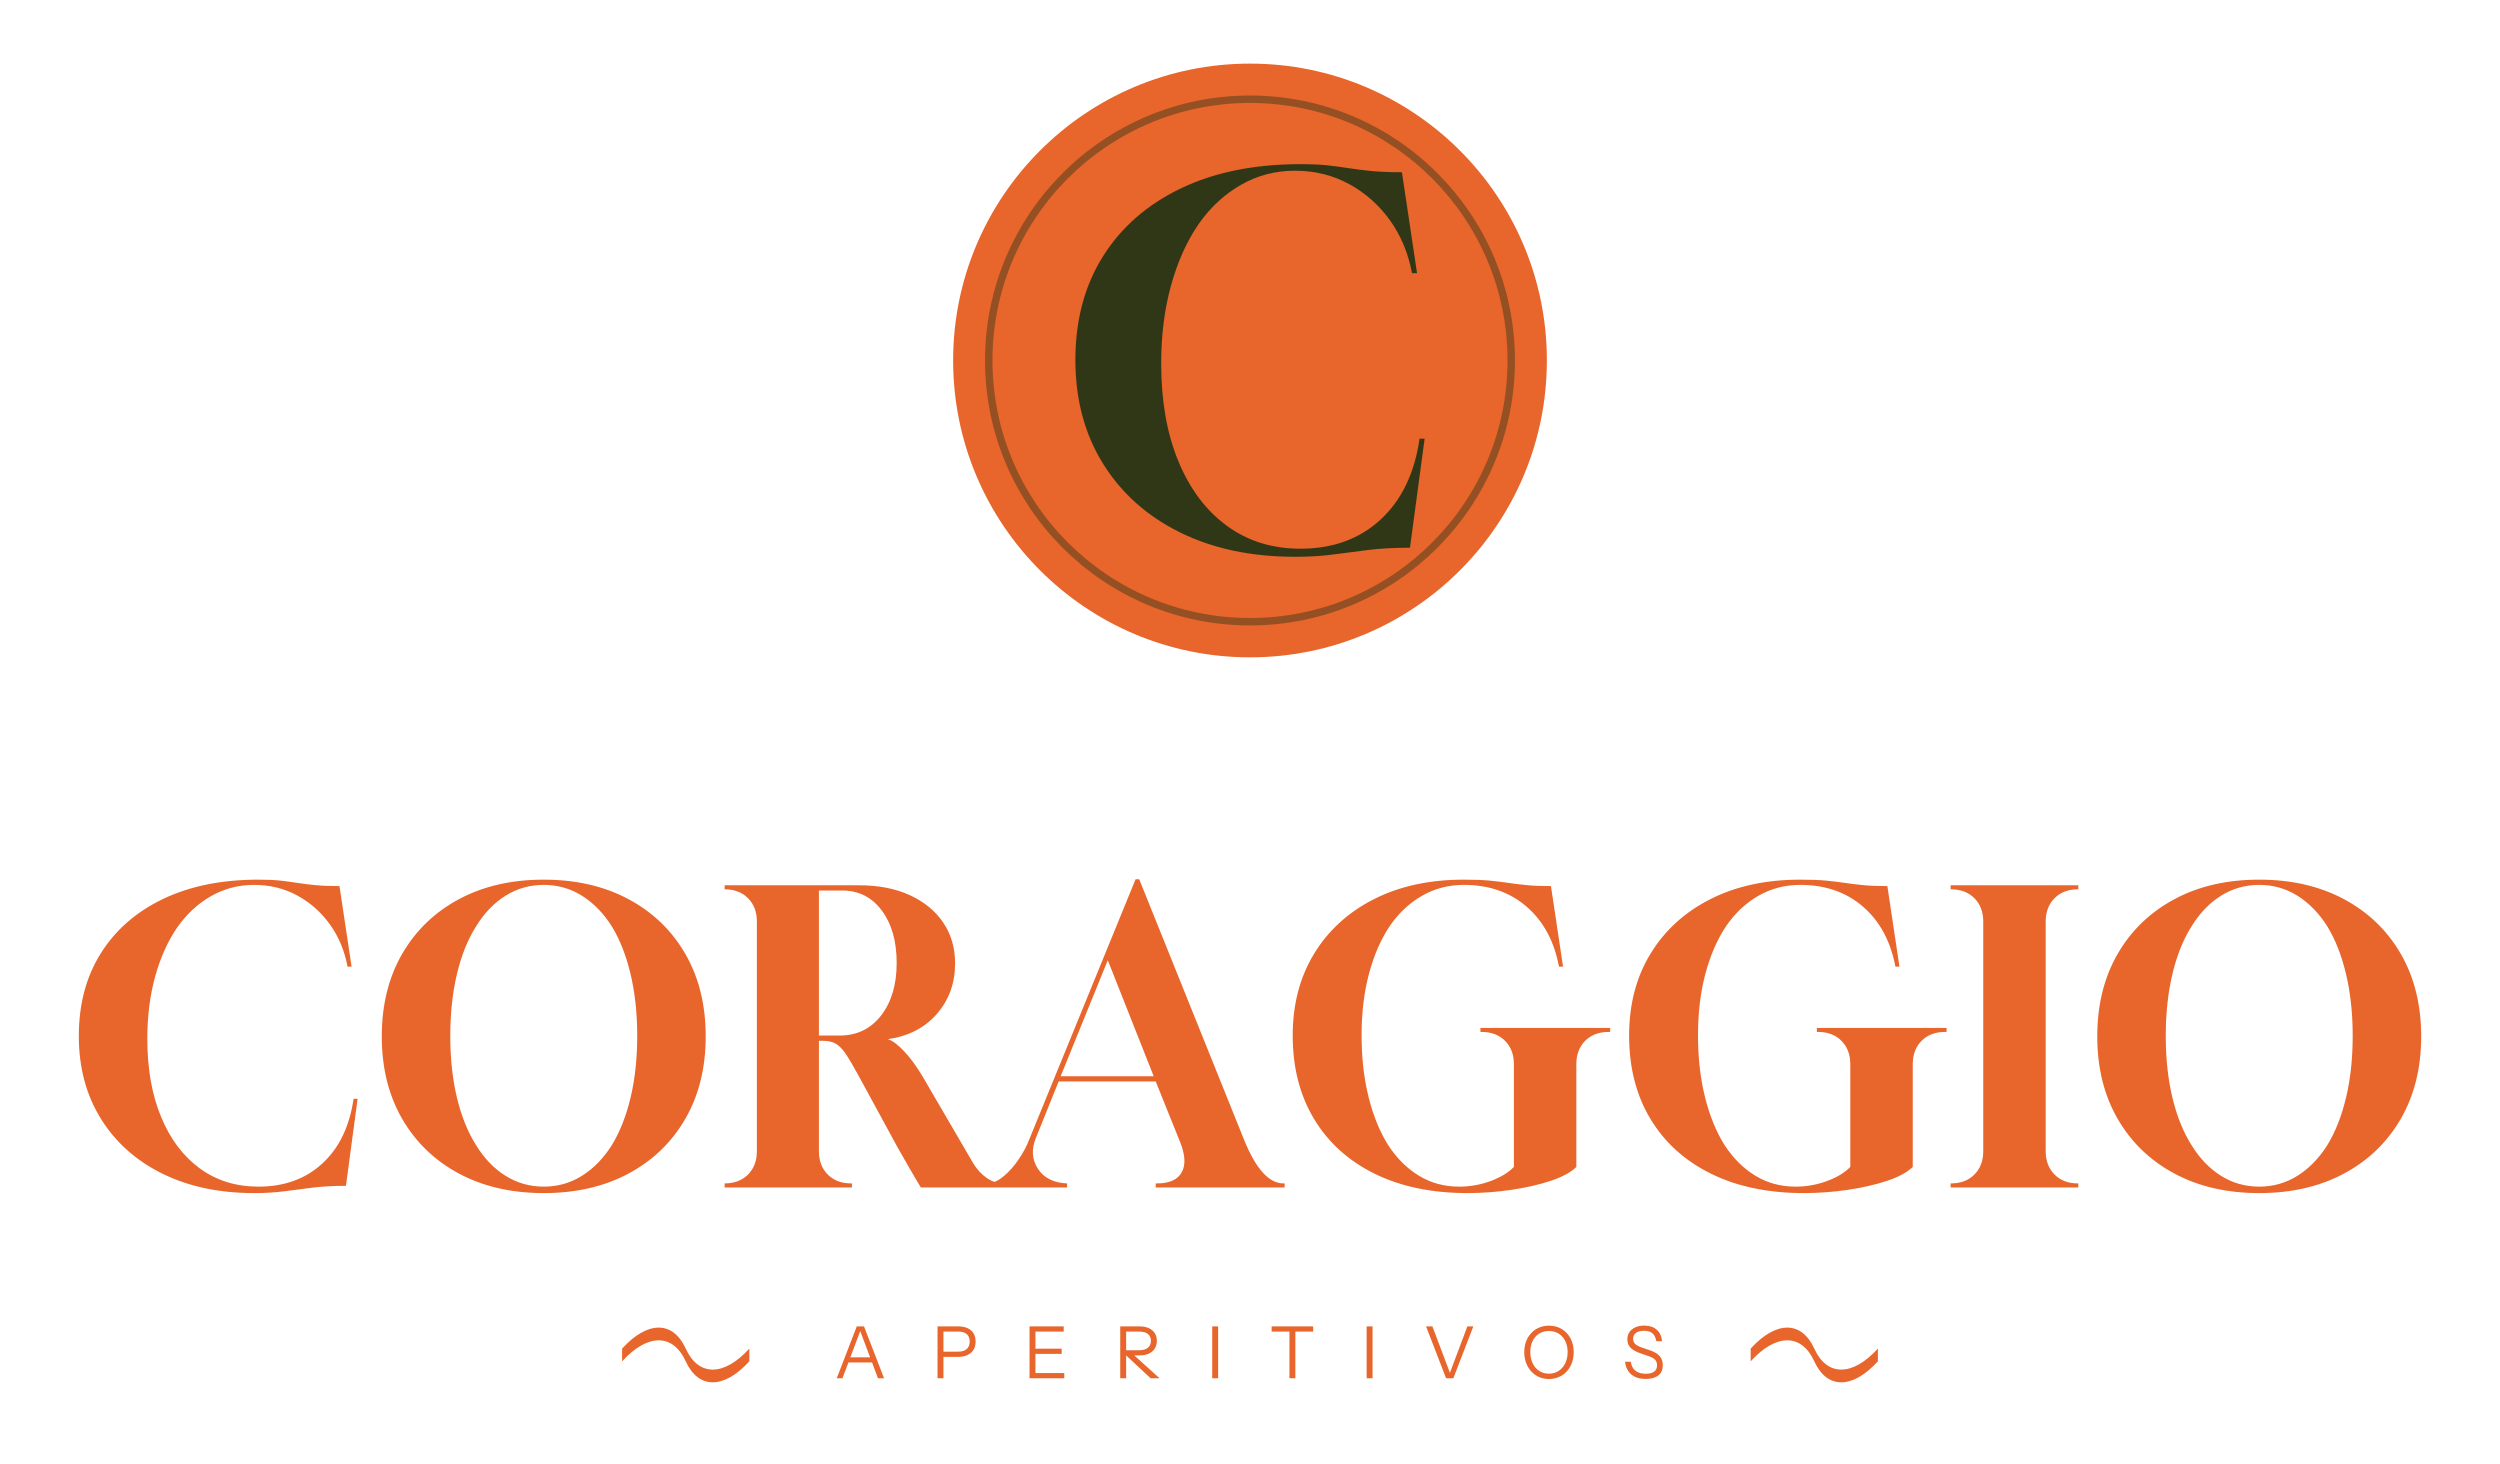
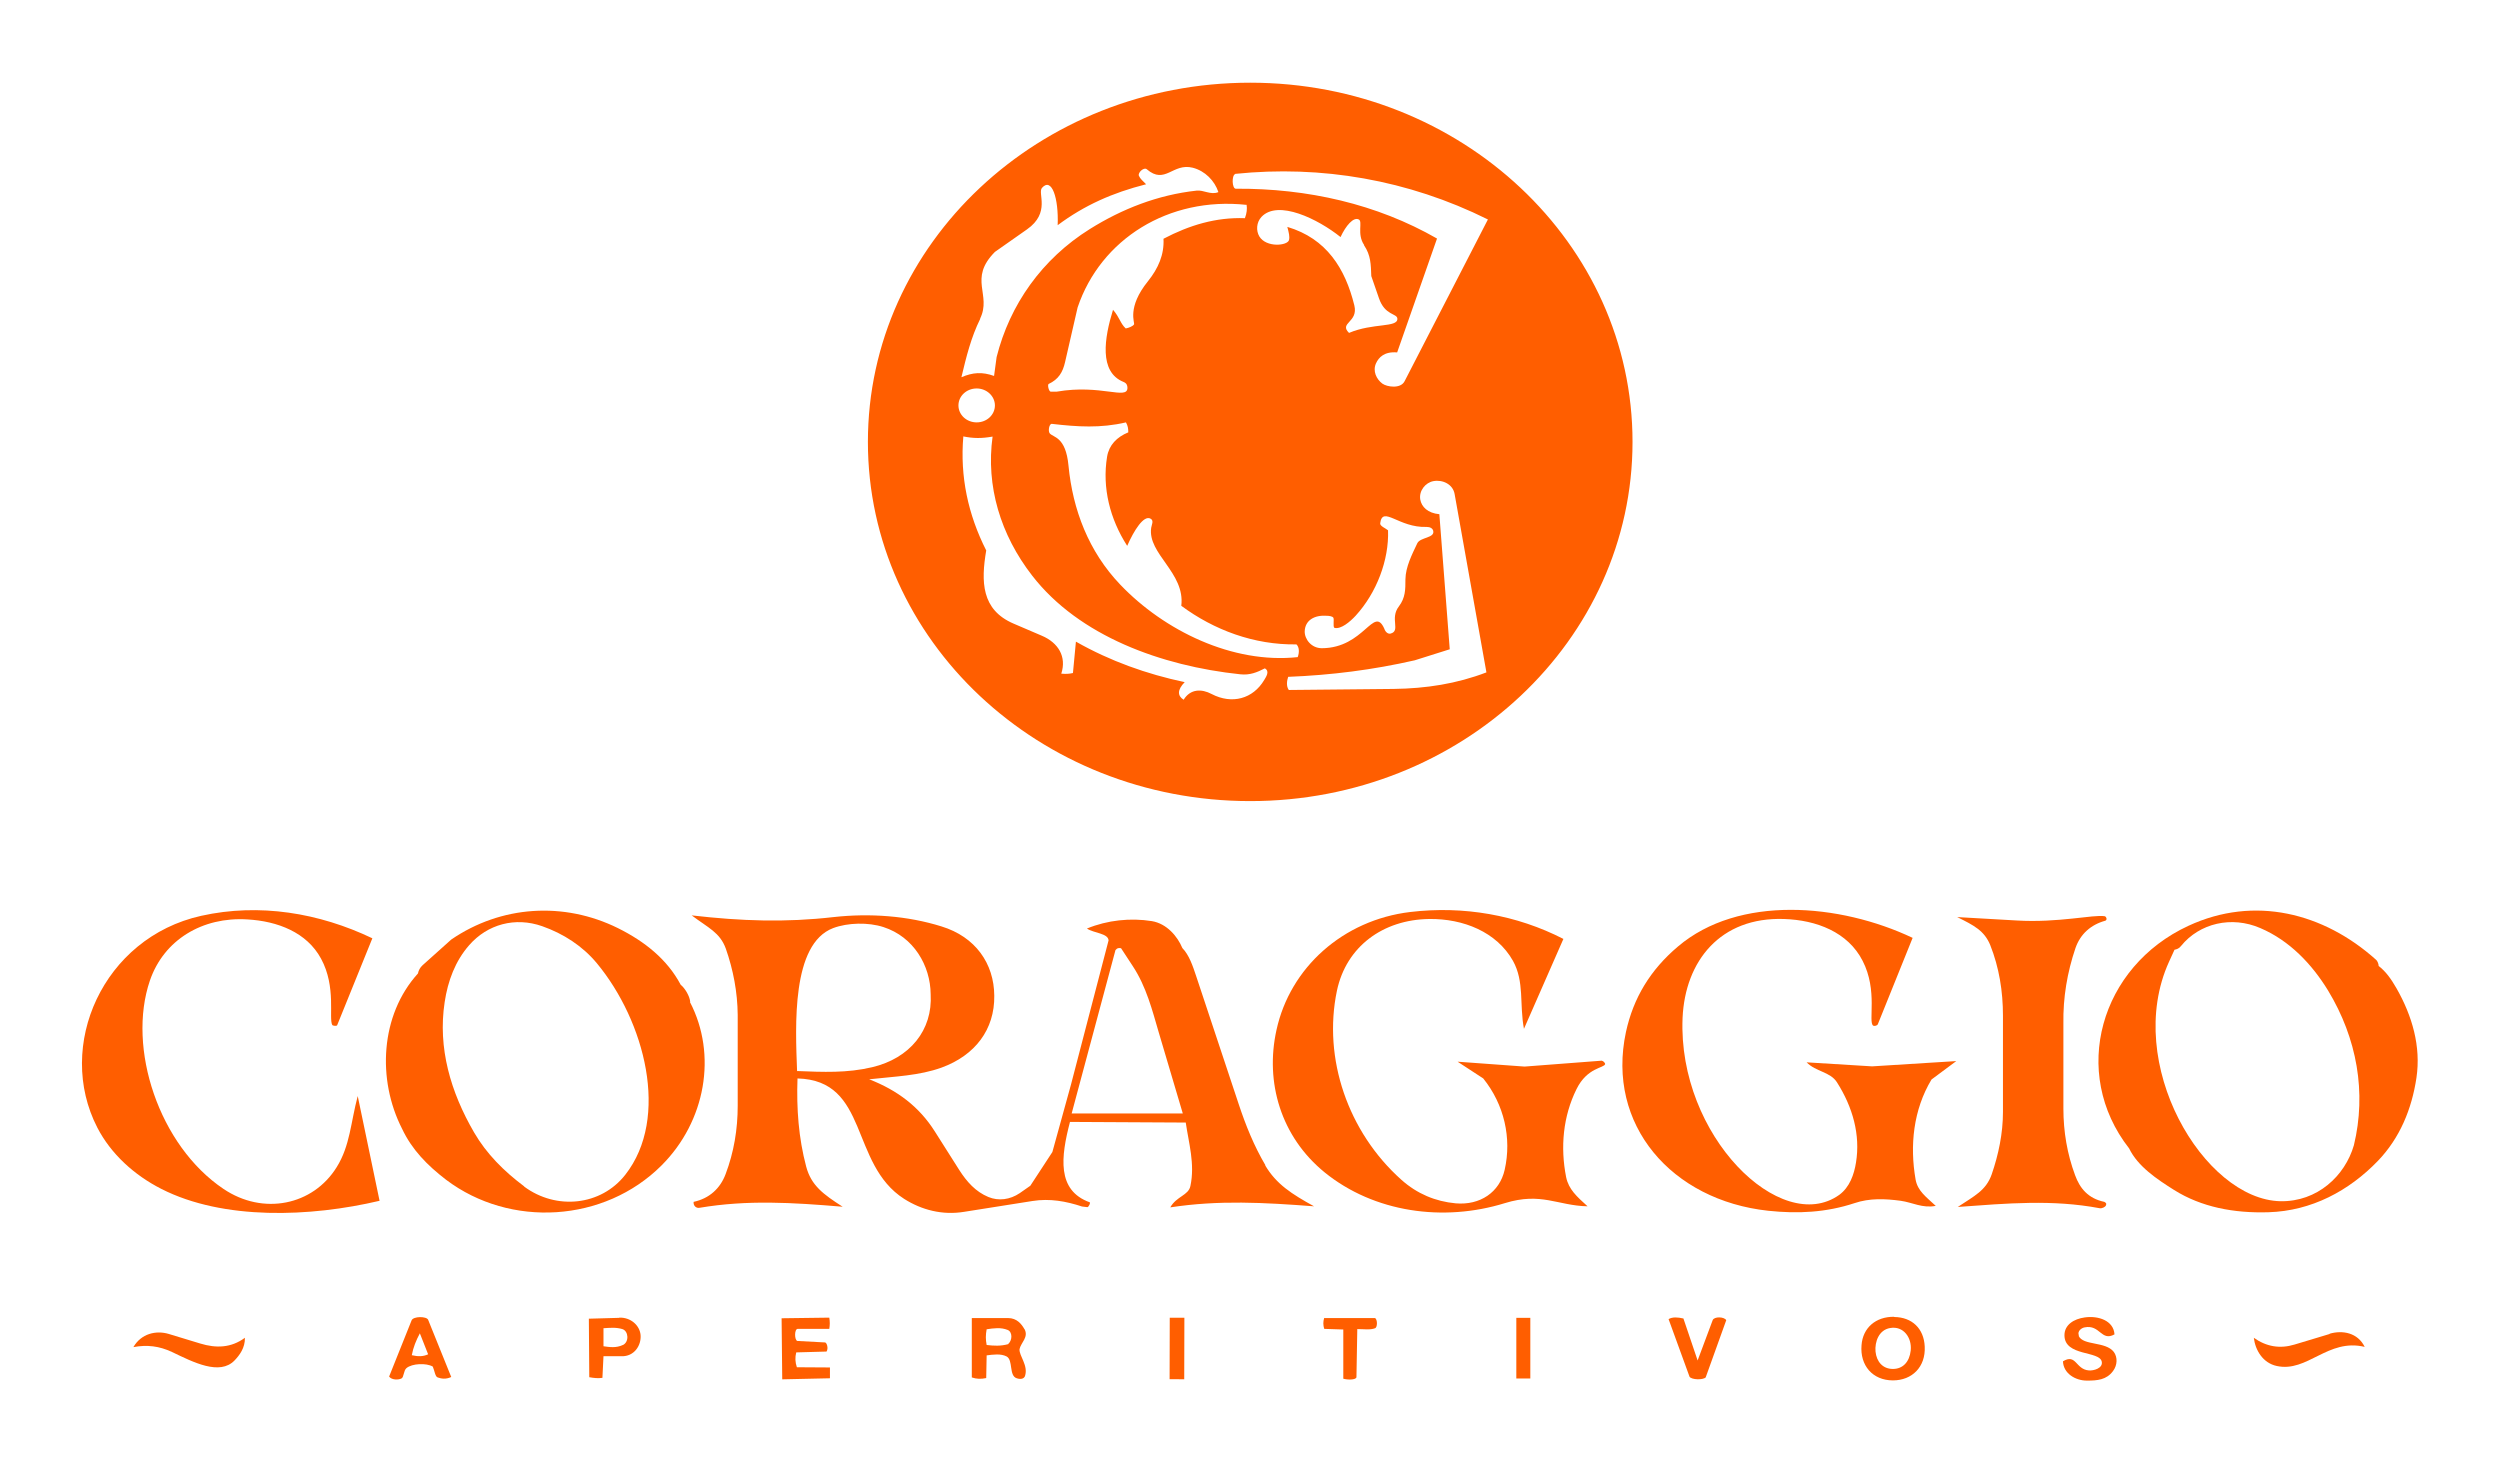
- <svg xmlns="http://www.w3.org/2000/svg" viewBox="0 0 1179 690" role="img" aria-labelledby="t">
-   <circle cx="589.5" cy="170" r="140" fill="#E8652B" />
-   <circle cx="589.5" cy="170" r="123.2" fill="none" stroke="#303717" stroke-width="3.50" stroke-opacity=".45" />
-   <path d="M610.68 262.58L610.68 262.58Q579.74 262.58 556.42 251.04Q533.09 239.50 520.12 218.55Q507.15 197.61 507.15 169.76L507.15 169.76Q507.15 141.68 520.12 120.97Q533.09 100.27 556.89 88.84Q580.69 77.42 613.30 77.42L613.30 77.42Q621.15 77.42 626.39 78.01Q631.63 78.61 636.15 79.32Q640.67 80.04 646.50 80.63Q652.33 81.23 661.14 81.23L661.14 81.23L668.28 128.83L665.90 128.83Q663.28 114.78 655.55 103.95Q647.81 93.13 636.27 86.82Q624.72 80.51 610.68 80.51L610.68 80.51Q596.88 80.51 585.22 87.18Q573.55 93.84 565.22 105.74L565.22 105.74Q556.89 117.88 552.25 134.66Q547.61 151.44 547.61 171.43L547.61 171.43Q547.61 197.85 555.70 217.48Q563.80 237.12 578.55 247.94Q593.31 258.77 613.30 258.77L613.30 258.77Q636.15 258.77 651.02 245.09Q665.90 231.40 669.47 206.89L669.47 206.89L671.85 206.89L664.95 258.30Q653.76 258.30 645.19 259.37Q636.62 260.44 628.65 261.51Q620.68 262.58 610.68 262.58Z" fill="#303717" />
-   <path d="M119.82 562.66L119.82 562.66Q95.12 562.66 76.50 553.45Q57.88 544.23 47.52 527.51Q37.17 510.79 37.17 488.56L37.17 488.56Q37.17 466.14 47.52 449.61Q57.88 433.08 76.88 423.96Q95.88 414.84 121.91 414.84L121.91 414.84Q128.18 414.84 132.36 415.31Q136.54 415.79 140.15 416.36Q143.76 416.93 148.41 417.40Q153.07 417.88 160.10 417.88L160.10 417.88L165.80 455.88L163.90 455.88Q161.81 444.67 155.63 436.02Q149.46 427.38 140.25 422.35Q131.03 417.31 119.82 417.31L119.82 417.31Q108.80 417.31 99.49 422.63Q90.18 427.95 83.53 437.45L83.53 437.45Q76.88 447.14 73.17 460.53Q69.47 473.93 69.47 489.89L69.47 489.89Q69.47 510.98 75.93 526.65Q82.39 542.33 94.17 550.98Q105.95 559.62 121.91 559.62L121.91 559.62Q140.15 559.62 152.02 548.70Q163.90 537.77 166.75 518.20L166.75 518.20L168.65 518.20L163.14 559.24Q154.21 559.24 147.37 560.10Q140.53 560.95 134.16 561.80Q127.80 562.66 119.82 562.66ZM256.43 562.66L256.43 562.66Q233.63 562.66 216.43 553.45Q199.24 544.23 189.64 527.61Q180.05 510.98 180.05 488.75L180.05 488.75Q180.05 466.52 189.64 449.89Q199.24 433.27 216.43 424.06Q233.63 414.84 256.43 414.84L256.43 414.84Q279.23 414.84 296.42 424.06Q313.62 433.27 323.21 449.89Q332.81 466.52 332.81 488.75L332.81 488.75Q332.81 510.98 323.21 527.61Q313.62 544.23 296.42 553.45Q279.23 562.66 256.43 562.66ZM256.43 559.62L256.43 559.62Q266.31 559.62 274.48 554.49Q282.65 549.36 288.54 540.05L288.54 540.05Q294.24 530.74 297.38 517.63Q300.51 504.52 300.51 488.56L300.51 488.56Q300.51 472.60 297.38 459.39Q294.24 446.19 288.54 436.88L288.54 436.88Q282.65 427.57 274.48 422.44Q266.31 417.31 256.43 417.31L256.43 417.31Q246.55 417.31 238.38 422.44Q230.21 427.57 224.51 436.88L224.51 436.88Q218.62 446.19 215.48 459.39Q212.35 472.60 212.35 488.56L212.35 488.56Q212.35 504.52 215.48 517.63Q218.62 530.74 224.51 540.05L224.51 540.05Q230.21 549.36 238.38 554.49Q246.55 559.62 256.43 559.62ZM401.78 560L341.74 560L341.74 558.10Q348.58 558.10 352.76 553.92Q356.94 549.74 356.94 542.90L356.94 542.90L356.94 434.60Q356.94 427.76 352.76 423.58Q348.58 419.40 341.74 419.40L341.74 419.40L341.74 417.50L405.20 417.50Q418.88 417.50 429.05 422.15Q439.21 426.81 444.81 435.07Q450.42 443.34 450.42 454.36L450.42 454.36Q450.42 468.23 441.87 478.11Q433.32 487.99 418.69 490.08L418.69 490.08Q421.92 491.03 426.38 495.78Q430.85 500.53 435.03 507.56L435.03 507.56L458.97 548.60Q461.63 552.97 465.34 555.53Q469.04 558.10 473.60 558.10L473.60 558.10L473.60 560L434.27 560Q431.61 555.63 428.67 550.50Q425.72 545.37 423.25 541L423.25 541L404.63 506.80Q401.21 500.53 398.84 497.01Q396.46 493.50 394.09 492.17Q391.71 490.84 388.10 490.84L388.10 490.84L386.20 490.84L386.20 542.90Q386.20 549.74 390.38 553.92Q394.56 558.10 401.40 558.10L401.40 558.10L401.78 558.10L401.78 560ZM386.20 419.97L386.20 488.37L395.89 488.37Q408.24 488.37 415.56 478.87Q422.87 469.37 422.87 454.17L422.87 454.17Q422.87 438.78 415.84 429.38Q408.81 419.97 397.22 419.97L397.22 419.97L386.20 419.97ZM503.24 560L466.19 560L466.19 558.10Q469.80 557.72 473.50 554.59Q477.21 551.45 480.44 546.70Q483.67 541.95 485.38 537.39L485.38 537.39L535.54 414.65L537.25 414.65L586.65 537.39Q595.01 558.10 605.27 558.10L605.27 558.10L605.84 558.10L605.84 560L545.04 560L545.04 558.10L545.80 558.10Q554.35 558.10 557.29 552.88Q560.24 547.65 556.44 538.34L556.44 538.34L545.04 510.03L499.25 510.03L488.61 536.44Q485.19 544.61 489.46 551.16Q493.74 557.72 503.24 558.10L503.24 558.10L503.24 560ZM522.43 452.84L500.20 507.56L544.09 507.56L522.43 452.84ZM692.10 562.66L692.10 562.66Q666.83 562.66 648.31 553.54Q629.78 544.42 619.71 527.70Q609.64 510.98 609.64 488.37L609.64 488.37Q609.64 466.33 619.71 449.80Q629.78 433.27 647.92 424.06Q666.07 414.84 690.39 414.84L690.39 414.84Q697.80 414.84 702.64 415.31Q707.49 415.79 711.29 416.36Q715.09 416.93 719.75 417.40Q724.40 417.88 731.43 417.88L731.43 417.88L737.13 455.88L735.23 455.88Q731.81 437.83 719.94 427.57Q708.06 417.31 690.39 417.31L690.39 417.31Q679.56 417.31 670.63 422.44Q661.70 427.57 655.43 436.69L655.43 436.69Q649.16 446 645.64 459.11Q642.13 472.22 642.13 488.18L642.13 488.18Q642.13 504.33 645.46 517.53Q648.78 530.74 654.67 540.05L654.67 540.05Q660.75 549.36 669.21 554.49Q677.66 559.62 688.11 559.62L688.11 559.62Q695.90 559.62 703.02 556.96Q710.15 554.30 713.95 550.31L713.95 550.31L713.95 501.86Q713.95 495.02 709.77 490.84Q705.59 486.66 698.75 486.66L698.75 486.66L698.18 486.66L698.18 484.76L759.36 484.76L759.36 486.66L758.60 486.66Q751.76 486.66 747.58 490.84Q743.40 495.02 743.40 501.86L743.40 501.86L743.40 550.31Q739.60 554.11 731.34 556.87Q723.07 559.62 712.72 561.14Q702.36 562.66 692.10 562.66ZM850.75 562.66L850.75 562.66Q825.48 562.66 806.96 553.54Q788.43 544.42 778.36 527.70Q768.29 510.98 768.29 488.37L768.29 488.37Q768.29 466.33 778.36 449.80Q788.43 433.27 806.58 424.06Q824.72 414.84 849.04 414.84L849.04 414.84Q856.45 414.84 861.29 415.31Q866.14 415.79 869.94 416.36Q873.74 416.93 878.39 417.40Q883.05 417.88 890.08 417.88L890.08 417.88L895.78 455.88L893.88 455.88Q890.46 437.83 878.59 427.57Q866.71 417.31 849.04 417.31L849.04 417.31Q838.21 417.31 829.28 422.44Q820.35 427.57 814.08 436.69L814.08 436.69Q807.81 446 804.29 459.11Q800.78 472.22 800.78 488.18L800.78 488.18Q800.78 504.33 804.11 517.53Q807.43 530.74 813.32 540.05L813.32 540.05Q819.40 549.36 827.86 554.49Q836.31 559.62 846.76 559.62L846.76 559.62Q854.55 559.62 861.67 556.96Q868.80 554.30 872.60 550.31L872.60 550.31L872.60 501.86Q872.60 495.02 868.42 490.84Q864.24 486.66 857.40 486.66L857.40 486.66L856.83 486.66L856.83 484.76L918.01 484.76L918.01 486.66L917.25 486.66Q910.41 486.66 906.23 490.84Q902.05 495.02 902.05 501.86L902.05 501.86L902.05 550.31Q898.25 554.11 889.99 556.87Q881.72 559.62 871.37 561.14Q861.01 562.66 850.75 562.66ZM980.14 560L919.91 560L919.91 558.10L920.10 558.10Q926.94 558.10 931.12 553.92Q935.30 549.74 935.30 542.90L935.30 542.90L935.30 434.60Q935.30 427.76 931.12 423.58Q926.94 419.40 920.10 419.40L920.10 419.40L919.91 419.40L919.91 417.50L980.14 417.50L980.14 419.40L979.95 419.40Q973.11 419.40 968.93 423.58Q964.75 427.76 964.75 434.60L964.75 434.60L964.75 542.90Q964.75 549.74 968.93 553.92Q973.11 558.10 979.95 558.10L979.95 558.10L980.14 558.10L980.14 560ZM1065.45 562.66L1065.45 562.66Q1042.65 562.66 1025.45 553.45Q1008.26 544.23 998.66 527.61Q989.07 510.98 989.07 488.75L989.07 488.75Q989.07 466.52 998.66 449.89Q1008.26 433.27 1025.45 424.06Q1042.65 414.84 1065.45 414.84L1065.45 414.84Q1088.25 414.84 1105.44 424.06Q1122.64 433.27 1132.23 449.89Q1141.83 466.52 1141.83 488.75L1141.83 488.75Q1141.83 510.98 1132.23 527.61Q1122.64 544.23 1105.44 553.45Q1088.25 562.66 1065.45 562.66ZM1065.45 559.62L1065.45 559.62Q1075.33 559.62 1083.50 554.49Q1091.67 549.36 1097.56 540.05L1097.56 540.05Q1103.26 530.74 1106.39 517.63Q1109.53 504.52 1109.53 488.56L1109.53 488.56Q1109.53 472.60 1106.39 459.39Q1103.26 446.19 1097.56 436.88L1097.56 436.88Q1091.67 427.57 1083.50 422.44Q1075.33 417.31 1065.45 417.31L1065.45 417.31Q1055.57 417.31 1047.40 422.44Q1039.23 427.57 1033.53 436.88L1033.53 436.88Q1027.64 446.19 1024.50 459.39Q1021.37 472.60 1021.37 488.56L1021.37 488.56Q1021.37 504.52 1024.50 517.63Q1027.64 530.74 1033.53 540.05L1033.53 540.05Q1039.23 549.36 1047.40 554.49Q1055.57 559.62 1065.45 559.62Z" fill="#E8652B" />
-   <path d="M397.30 650L394.61 650L404.06 625.52L406.51 625.52L397.30 650ZM416.92 650L414.06 650L404.85 625.52L407.46 625.52L416.92 650ZM399.30 642.55L399.30 640.11L412.09 640.11L412.09 642.55L399.30 642.55ZM444.93 650L442.14 650L442.14 625.52L451.87 625.52Q454.49 625.52 456.32 626.37Q458.16 627.22 459.13 628.82Q460.10 630.42 460.10 632.66L460.10 632.66Q460.10 634.90 459.13 636.52Q458.16 638.13 456.32 639.02Q454.49 639.90 451.87 639.90L451.87 639.90L444.18 639.90L444.18 637.45L451.77 637.45Q454.49 637.45 455.90 636.21Q457.31 634.97 457.31 632.66L457.31 632.66Q457.31 630.35 455.91 629.16Q454.52 627.97 451.77 627.97L451.77 627.97L444.93 627.97L444.93 650ZM488.32 650L485.53 650L485.53 625.52L488.32 625.52L488.32 650ZM501.92 650L486.96 650L486.96 647.55L501.92 647.55L501.92 650ZM500.69 638.47L486.96 638.47L486.96 636.03L500.69 636.03L500.69 638.47ZM501.64 627.97L486.96 627.97L486.96 625.52L501.64 625.52L501.64 627.97ZM531.09 650L528.30 650L528.30 625.52L537.34 625.52Q539.96 625.52 541.80 626.37Q543.63 627.22 544.60 628.73Q545.57 630.25 545.57 632.32L545.57 632.32Q545.57 634.39 544.60 635.94Q543.63 637.49 541.80 638.36Q539.96 639.22 537.34 639.22L537.34 639.22L530.34 639.22L530.34 636.77L537.24 636.77Q539.96 636.77 541.37 635.58Q542.78 634.39 542.78 632.32L542.78 632.32Q542.78 630.28 541.39 629.12Q540.00 627.97 537.24 627.97L537.24 627.97L531.09 627.97L531.09 650ZM546.86 650L542.65 650L529.63 637.86L533.43 637.86L546.86 650ZM574.47 650L571.68 650L571.68 625.52L574.47 625.52L574.47 650ZM610.89 650L608.10 650L608.10 627.97L599.70 627.97L599.70 625.52L619.28 625.52L619.28 627.97L610.89 627.97L610.89 650ZM647.30 650L644.51 650L644.51 625.52L647.30 625.52L647.30 650ZM685.38 650L681.98 650L672.53 625.52L675.52 625.52L684.29 648.78L683.27 648.78L692.01 625.52L694.83 625.52L685.38 650ZM730.50 650.34L730.50 650.34Q727.95 650.34 725.82 649.40Q723.70 648.47 722.13 646.75Q720.57 645.04 719.70 642.72Q718.84 640.41 718.84 637.66L718.84 637.66Q718.84 634.02 720.33 631.20Q721.83 628.38 724.46 626.78Q727.10 625.18 730.46 625.18L730.46 625.18Q733.90 625.18 736.53 626.78Q739.17 628.38 740.66 631.20Q742.16 634.02 742.16 637.69L742.16 637.69Q742.16 640.45 741.29 642.76Q740.43 645.07 738.86 646.77Q737.30 648.47 735.16 649.40Q733.01 650.34 730.50 650.34ZM730.46 647.82L730.46 647.82Q733.08 647.82 735.07 646.51Q737.06 645.21 738.18 642.89Q739.30 640.58 739.30 637.62L739.30 637.62Q739.30 634.70 738.20 632.46Q737.09 630.21 735.11 628.95Q733.12 627.70 730.46 627.70L730.46 627.70Q727.81 627.70 725.84 628.95Q723.87 630.21 722.78 632.44Q721.69 634.67 721.69 637.62L721.69 637.62Q721.69 640.62 722.80 642.91Q723.90 645.21 725.87 646.51Q727.85 647.82 730.46 647.82ZM776.16 650.31L776.16 650.31Q771.88 650.31 769.34 648.20Q766.81 646.09 766.37 642.18L766.37 642.18L769.09 642.18Q769.46 645.00 771.23 646.43Q773.00 647.86 776.13 647.86L776.13 647.86Q778.78 647.86 780.12 646.86Q781.46 645.85 781.46 643.91L781.46 643.91Q781.46 642.25 780.55 641.26Q779.63 640.28 777.69 639.63L777.69 639.63L773.58 638.20Q770.45 637.11 768.95 635.57Q767.46 634.02 767.46 631.64L767.46 631.64Q767.46 629.67 768.44 628.22Q769.43 626.78 771.23 625.96Q773.03 625.15 775.41 625.15L775.41 625.15Q779.08 625.15 781.29 627.07Q783.50 628.99 783.84 632.52L783.84 632.52L781.12 632.52Q780.68 629.97 779.30 628.78Q777.93 627.59 775.34 627.59L775.34 627.59Q772.90 627.59 771.54 628.58Q770.18 629.57 770.18 631.37L770.18 631.37Q770.18 632.90 771.13 633.82Q772.08 634.73 774.09 635.41L774.09 635.41L778.47 636.94Q781.33 637.93 782.76 639.61Q784.18 641.30 784.18 643.88L784.18 643.88Q784.18 646.94 782.09 648.62Q780.00 650.31 776.16 650.31ZM293.388 636C305.388 622.8 317.388 622.8 323.388 636S341.388 649.2 353.388 636L353.388 642C341.388 655.2 329.388 655.2 323.388 642S305.388 628.8 293.388 642ZM825.612 636C837.612 622.8 849.612 622.8 855.612 636S873.612 649.2 885.612 636L885.612 642C873.612 655.2 861.612 655.2 855.612 642S837.612 628.8 825.612 642Z" fill="#E8652B" />
+ <svg xmlns="http://www.w3.org/2000/svg" id="Capa_1" width="415.9mm" height="243.4mm" version="1.1" viewBox="0 0 1179 690" role="img" aria-labelledby="t">
+   <defs>
+     <style>
+       .st0 {
+         fill: #ff5e00;
+       }
+     </style>
+   </defs>
+   <path class="st0" d="M375.4,637.8l14.4-.4c1-1.6.1-4.2-.7-4.3l-13.1-.7c-1.4-.5-1.4-5.7.2-5.7h14.9c.3-1.9.3-3.4,0-5.3l-22.5.3.3,28.8,22.5-.5v-5.1s-15.6-.1-15.6-.1c-.8-2.4-.9-4.6-.3-7Z" />
+   <path class="st0" d="M980.4,629.8c-.9-2.1,1.4-3.6,2.7-3.8,7.3-1.5,7.8,6.8,14.1,3.3-.4-6.5-7.6-8.9-14-8-5.2.7-9.6,3.5-9.6,8.4,0,10.1,16.6,7.2,17.6,12.5.6,3.1-3.9,4.3-6.1,4.1-6.3-.5-5.9-8.1-12.2-4.3.2,5.7,5.8,9.1,11.3,9.1,4.8,0,9.2-.3,12.3-4.5,2.1-2.8,2.2-6.5.4-9-3.9-5.1-14.5-2.9-16.6-7.6Z" />
+   <path class="st0" d="M94.4,633.6l-14.8-4.5c-6-1.8-13-.2-16.7,6.2,6.5-1.2,12.2-.5,18.2,2.3,10.2,4.9,22.5,11.2,29.5,4,2.3-2.4,5-5.9,4.9-10.7-6.5,4.8-13.6,5-21.1,2.7Z" />
+   <path class="st0" d="M1098.7,629.1l-16.6,5c-6.9,2.1-13.3,1-19.2-3.2.7,5.9,4.3,11.9,10.8,13.3,14.5,3.2,24.1-13.2,41.5-9-3.3-6.7-10.4-8-16.6-6.2Z" />
+   <path class="st0" d="M807.7,622.6l-7.1,19-6.7-19.8c-2.7-.6-5.1-.8-7,.3l9.9,27.2c1,1.4,6.2,1.6,7.6.3l9.7-27c-1-1.7-5.7-1.8-6.4,0Z" />
+   <path class="st0" d="M624.5,621.5c-.6,1.9-.5,3.5,0,5.2l9,.3v23.2c2.1.6,5.7.6,6.2-.6l.4-22.8c3.2,0,6,.5,8.4-.4,1.1-.4,1.2-4,0-4.8h-23.9Z" />
+   <rect class="st0" x="540.6" y="632.5" width="29" height="6.9" transform="translate(-82.2412 1189.488) rotate(-89.8594)" />
+   <rect class="st0" x="715.1" y="621.5" width="6.6" height="28.6" />
+   <path class="st0" d="M589.6,377.8c99.6,0,180.3-75.8,180.3-169.4s-80.7-169.4-180.3-169.4-180.3,75.8-180.3,169.4,80.7,169.4,180.3,169.4ZM531.6,257.4c3.2-7.3,7.8-14.6,11-12.8,1.7.9.5,2.9.3,4.3-1.8,12.3,16.1,21.2,14.2,36.8,15.4,11.4,34.3,18.5,54.3,18.2,1.4,1.3,1.4,3.9.6,6-30.7,3.3-63-12.5-83.7-34.2-14.9-15.6-22.4-35.3-24.4-56.1-1.3-13.9-7.3-13.2-8.9-15.3-.8-1.1-.2-4.6,1.1-4.4,12.1,1.4,22.9,2.1,34.9-.7.9,1.6,1.1,2.9,1.1,4.7-5.4,2.2-9.1,6-10,11.5-2.4,14.7,1.4,29.4,9.4,41.9ZM643.3,115.7c3.2,4.7,3.2,9.1,3.4,14.5l3.6,10.4c2.8,8.3,8.6,7.1,8.7,9.7.2,4.3-11.5,1.9-22.8,6.7-4.9-4.8,4.5-4.9,2.5-13-4.3-17.4-13.1-31.5-31.6-37,.7,2.7,1.2,4.5.8,6.2-.7,2.7-10.7,3.7-14-1.7-1.6-2.7-1.4-6.6,1-9.2,7.8-8.3,26.7,1,37.3,9.5,2.5-5.4,6.1-9.6,8.6-8.3,2,1-1,6.8,2.5,12ZM650.9,246.8c1.1-8.6,8.7,2.2,21.9,1.7,1.7,0,2.8.7,3.1,1.8.9,3.5-6.1,3-7.5,5.9-2.5,5.3-5.5,11.1-5.6,17,0,4.9,0,8.7-3.1,12.8-4.4,5.7,1,11.5-3.9,12.8-1,.3-2.4-.5-3-2.4-5-11-9.4,9.2-29.4,9.3-5,0-8.2-4.3-8.1-8,.2-5.2,4.6-7.7,10.3-7.3,1.4,0,2.8.3,3.2.9.5.8-.3,4.2.5,4.8,3.1.8,7.4-2.9,10-5.7,9.9-10.8,15.8-26.3,15.3-40.3-1-.9-3.9-2-3.7-3.3ZM657.3,324.9l-49.5.5c-1.3-1.8-.9-4.4-.3-6.2,20.3-.8,40-3.3,59.7-7.8l16.5-5.2-4.9-63.7c-5.5-.5-8.4-3.5-9-6.9-.7-4.1,2.4-8,6.2-8.7,4.4-.8,9.2,1.5,10,6.1l15,84.1c-14.1,5.4-28.5,7.6-43.7,7.8ZM582.5,82c40.6-4.2,81.6,2.8,119.2,21.5l-39.3,76.3c-1.9,3.7-8.3,2.7-10.5,1.1-2.8-2.1-4.6-5.9-3-9.5,1.3-2.9,4-5.7,10-5.2l18.8-53.7c-28.4-16.3-61.1-23.7-94.9-23.5-1.8,0-2-6.3-.3-6.9ZM587.9,96.6c.3,1.9.1,3.9-.8,6.3-13.7-.5-26.2,3.3-38.4,9.7.4,7.5-2.5,14-7.3,20-10.1,12.5-6.1,19.6-6.6,20.4-.6.9-2.4,1.6-3.9,1.9-2.6-2.4-2.8-5.1-6-8.8-4.1,13.3-6.7,29.3,4.9,34,1.5.6,1.9,1.6,1.9,2.8,0,5.9-12.5-1.8-33.3,1.8h-2.9c-.8,0-1.6-3-1-3.6,4.7-2.2,6.7-5.5,7.8-10.4l5.9-25.7c10.9-32.3,43-52.3,79.5-48.4ZM462.2,150.3c5.6-11.4-5.7-18.7,7-31.5l15.1-10.6c11.3-7.9,4.9-17.1,7.1-19.6,4.6-5.2,7.9,4.8,7.4,17.6,12.6-9.4,25.9-15.3,41.7-19.3-1.6-1.6-2.8-2.6-3.4-4-.6-1.5,2.4-4.2,3.7-3.1,8.7,7.5,12.2-3.1,21.7-.7,5.8,1.5,10.3,6.1,12.1,11.5-3.6,1.5-7-1.1-10.3-.7-18.3,2-35.1,8.6-50.3,18.1-22.6,14.1-37.8,35.7-44,60.4l-1.2,8.9c-5.6-2-10-1.7-15.4.6,2.3-9.6,4.5-18.7,8.9-27.6ZM460.6,183.2c4.7,0,8.6,3.6,8.6,8s-3.8,8-8.6,8-8.6-3.6-8.6-8,3.8-8,8.6-8ZM454.2,205.8c5,1,8.7,1,13.9.1-3.2,23.3,3.7,46.3,18.7,65.6,22.1,28.5,61,42.6,98.1,46.5,4.5.5,7.9-.9,11.6-2.8,2.5,1.4.5,4.1-.3,5.5-5.3,8.9-15.2,11.6-24.8,6.6-4.7-2.5-10-2.5-13.2,2.7-2.9-1.8-3.1-4.6.5-8.3-17.9-3.8-35.1-9.9-51.3-19.1l-1.4,14.8c-1.7.4-3.2.5-5.5.3,2.6-8-1.4-14.6-9.2-17.9l-13.3-5.7c-15.2-6.5-15.4-19.8-12.9-34.5-8.6-17-12.4-34.9-10.8-53.7Z" />
+   <path class="st0" d="M755.6,500.2l-36.6,2.8-31.6-2.3,12.1,7.9c9.9,12.3,13.5,28.2,10.1,43.1-2.4,10.6-11.6,16.8-23.1,15.8-9.6-.9-18.2-4.5-25.6-11.1-25.2-22.5-37.1-57.2-30.4-89.2,4.4-20.8,21.7-33.5,43.5-33.8,16.1-.2,31.8,6.1,39.5,19.7,5.5,9.9,3,20.4,5.2,32.1l18.6-42.4c-22-11.3-47.1-15.7-72.2-12.7-31.8,3.8-56.7,26.3-63.1,55.6-5.5,24.8,2.1,50.4,22.7,67.2,23.3,18.9,56,23.5,85,14.5,17.2-5.3,24.8,1.2,39,1.5-5.1-4.6-8.9-8-10.1-13.7-2.8-14.1-1.5-28.7,4.9-41.6,5.1-10.3,13-9.8,13.5-11.8,0-.4-.8-1.5-1.6-1.5Z" />
+   <path class="st0" d="M922.8,500.4l-39.9,2.5-30.9-1.9c4.4,4.5,11.1,4.4,14.3,9.4,7.5,11.8,11.1,24.8,9,37.8-.9,5.7-3,11.7-7.9,15.3-27.5,19.6-76.2-27.9-73.9-83.4,1.2-27,17.9-47.7,47.8-46.7,15.4.5,30.2,6.2,37.1,19.7,7.3,14.1,2.5,28.9,5,30.6.4.3,1.9.1,2.2-.7l16.4-40.7c-34.4-16.3-82-20.3-110.7,4.1-13,11-21,24.2-24.5,40.3-9.4,43.8,21.6,79.4,67.1,84.3,14.1,1.5,27.4.8,40.7-3.6,7.1-2.4,14.4-2.1,21.8-1.1,5.6.8,10.2,3.6,16.5,2.4-4.6-4.3-8.5-7-9.5-12.4-2.8-16-1.1-32.9,7.5-47.2l11.7-8.7Z" />
+   <path class="st0" d="M158.8,550.4c-11.2,18.1-34.7,22.9-53.4,10.3-30.4-20.4-45.6-66.4-34.7-98.3,6.6-19.2,24.8-30.1,45.9-28.8,14.3.8,28.1,6.1,34.8,18.5,7.3,13.4,3.5,28.1,5.3,31.3.3.4,2.1.6,2.3.1l16.6-41c-25.1-12-53.3-16.7-80.7-10.6-46.3,10.3-68.9,61.3-49,99.9,6.4,12.4,17.4,22.4,30.2,28.9,29.3,14.9,70.3,13.3,102.9,5.6l-10.3-49.4c-3.3,12.4-3.6,23.4-9.9,33.5Z" />
+   <path class="st0" d="M993.1,568.5c.2-.4.6-1-.7-1.7-7.6-1.6-11.5-6.3-13.8-12.6-3.7-10-5.5-20.5-5.5-31.4v-40.1c-.2-12.2,1.8-24.1,5.7-35.6,2.3-6.6,7.2-11,14.1-12.9,1.1-.5.3-2-.3-2.1-5.3-.9-21.8,3.2-41.6,2l-28-1.6c7.9,3.9,12.8,6.4,15.6,13.2,4.2,10.6,6,21.8,6,33.3v45.4c0,10.1-2.1,20.1-5.3,29.4-2.7,7.7-8.2,10.2-16,15.4,23.5-1.7,44.5-3.6,66.9.6,1.2.2,2.6-.6,3-1.3Z" />
+   <path class="st0" d="M596.8,549.6c-5.4-9.2-9.3-18.8-12.7-29.1l-20-60.2c-1.6-4.8-3.3-9.9-6.5-13.2-2.3-5.5-7.3-11.5-14.4-12.7-10-1.6-20.9-.5-30.6,3.5,3.2,2.2,10,2.2,10.2,5.6l-17.7,67.9-8.8,31.9-10.4,15.9-5,3.5c-4.6,3.1-10,3.8-14.8,1.8-6-2.5-10.1-7.1-13.7-12.7l-11.6-18.3c-7.3-11.5-17.5-19.3-30.9-24.5,12.6-1.4,23.5-1.7,34.1-5.5,15.9-5.8,25.1-18,24.9-33.9-.1-15.2-8.9-27.8-24.9-32.7-16-5-33.7-6.3-50.9-4.4-22.6,2.6-43.5,1.9-66.9-.8,7.8,5.9,13.3,8,16.1,15.7,3.5,10,5.5,20.5,5.6,31.2v42.9c0,11.1-1.8,21.9-5.7,32.2-2.5,6.7-7.6,11.5-15.1,13.1-.2,2,1.4,3.1,2.8,2.8,22.6-3.8,43.6-2.5,67.5-.5-9.2-5.9-14.8-10-17.2-18.9-3.6-13.6-4.6-27.3-4.1-41.6,33.9.9,24.5,40.3,50.3,56.8,8.2,5.2,18,7.8,28.3,6.1l32.2-5.1c8.2-1.3,15.8.1,23.4,2.6l2.5.3c.6,0,1.6-2.1,1.1-2.3-15.6-5.6-13.6-21.4-9.3-37.9l54.6.3c1.4,9.7,4.4,19.5,2.2,29.9-.9,4.5-6.5,4.8-9.5,10.1,23-3.5,44-2.3,67.8-.5-10.5-5.8-17.8-10.4-23.1-19.4ZM375.9,505.1c-.8-21.4-2.7-59.9,17-67.4,6.9-2.6,16.6-2.8,23.7-.5,14.3,4.6,22.2,18.2,22.3,31.7,1,16.9-9.8,30.2-27.6,34.4-11.8,2.8-23,2.3-35.5,1.8ZM526.2,448c.6-1,1.8-1,2.5-.8l5.5,8.4c6.4,9.7,9.2,20.8,12.3,31.4l11.3,38.1h-52.4c0,0,20.7-77.2,20.7-77.2Z" />
+   <path class="st0" d="M325.5,472.5c-.2-2.6-2.4-6.4-4.5-8.1-6.3-11.9-16.9-20.4-29.6-26.7-25.5-12.6-55.1-10.7-78.6,5.4l-13.5,12.1c-1.2,1.1-1.9,2.4-2.2,3.9-17.8,19.6-19.3,50.1-7.5,73.2,4.6,9.8,11.8,17.2,20.8,24.1,30.2,22.8,74.6,20.2,101.6-6.8,20.8-20.8,26.3-52.2,13.4-77ZM247.2,559.5c-9.6-7.2-17.8-15.4-23.6-25.4-11.1-19.1-17.2-39.9-13.9-61.5,1.5-10,5-19.4,11.6-26.9,8.6-9.8,21.6-13.4,34.4-8.9,10,3.5,19.1,9.4,25.8,17.5,22.6,27.3,34.5,72.8,13.4,99.7-11.5,14.7-32.6,16.8-47.7,5.6Z" />
+   <path class="st0" d="M1121.8,455.4c-.1-.5-.3-2-1.4-2.9-24.6-22-57.2-30.3-88.3-15.9-41.6,19.2-56,69.2-28,105,4.1,8.5,13.1,14.5,21.2,19.6,12.9,8.1,28.2,11,44.5,10.5,20.3-.6,38-10.1,51.6-24.2,10.4-10.8,16-24.5,18.2-39.2,2.2-14.8-2-29.2-9.4-42.2-2.6-4.5-4.9-7.8-8.6-10.7ZM1016,482.1v5.7c0-1.9,0-3.8,0-5.7ZM1075.5,566.5c-36.2-.7-74.3-65.1-52.6-112.9l2.6-5.7c1.1-.2,2.2-.6,3.1-1.8,8.7-10.7,23.8-14.3,37.4-8.4,13.8,5.9,24.3,17,31.9,29.4,13.7,22.6,18.2,48.2,12.2,73-4.2,14.5-17.3,26.7-34.6,26.4Z" />
+   <path class="st0" d="M483.1,626.8c-1.3-2.3-3.5-5.2-7.7-5.2h-17.1s0,28,0,28c2.3.8,4.4.8,6.8.3l.2-10.7c3.1-.4,6.7-.9,9.4.5,3.2,1.7,1,9.1,4.8,10.3,2.1.7,3.5.1,3.9-1.1,1.6-5-2.8-9.4-2.6-12.6.6-3.1,4.5-5.7,2.3-9.6ZM475.5,633.9c-3.7,1-6.8.8-10.2.4-.5-2.6-.5-4.7,0-7.4,3.2-.5,6.7-1,9.9.3,2.3.9,2.3,4.8.3,6.6Z" />
+   <path class="st0" d="M893.3,621c-8.7-.1-14.8,5.2-15.4,13.4-.8,9.5,5.2,16.6,14.8,16.6,9,0,15.5-6.3,15-16-.4-8.5-6-13.8-14.4-13.9ZM901.1,636.9c-.6,5.4-3.7,8.7-8.4,8.7-4.7,0-7.7-3.3-8.2-8.2-.4-4.5,1.5-10.2,6.9-11.1,6.3-1.1,10.3,4.6,9.7,10.5Z" />
+   <path class="st0" d="M194.1,622.7l-10.6,26.5c1.3,1.7,4.4,1.6,5.8.9,1.2-.5,1-3.8,2.4-4.9,2.6-2.2,9.4-2.5,12.4-.7.9,2.1,1.1,4.7,2.3,5.1,1.7.6,3.8,1,6.4-.2l-10.9-27c-.8-1.7-7-1.7-7.8.3ZM194.2,639.1c.7-3.7,2-6.9,3.8-10.3l3.9,9.9c-2.4,1.1-4.7,1.1-7.8.4Z" />
+   <path class="st0" d="M292,621.5l-14.3.4.2,27.6c2.3.4,4.1.6,6.2.3l.5-10.2h8.5c5.9.2,9.4-5,9-10-.4-4.5-4.6-8.4-10.1-8.2ZM293.7,634.3c-3.1,1.5-6.3,1-9.1.6v-8.5c3-.2,5.9-.5,8.9.4,2.9.9,3.3,6,.3,7.5Z" />
</svg>
